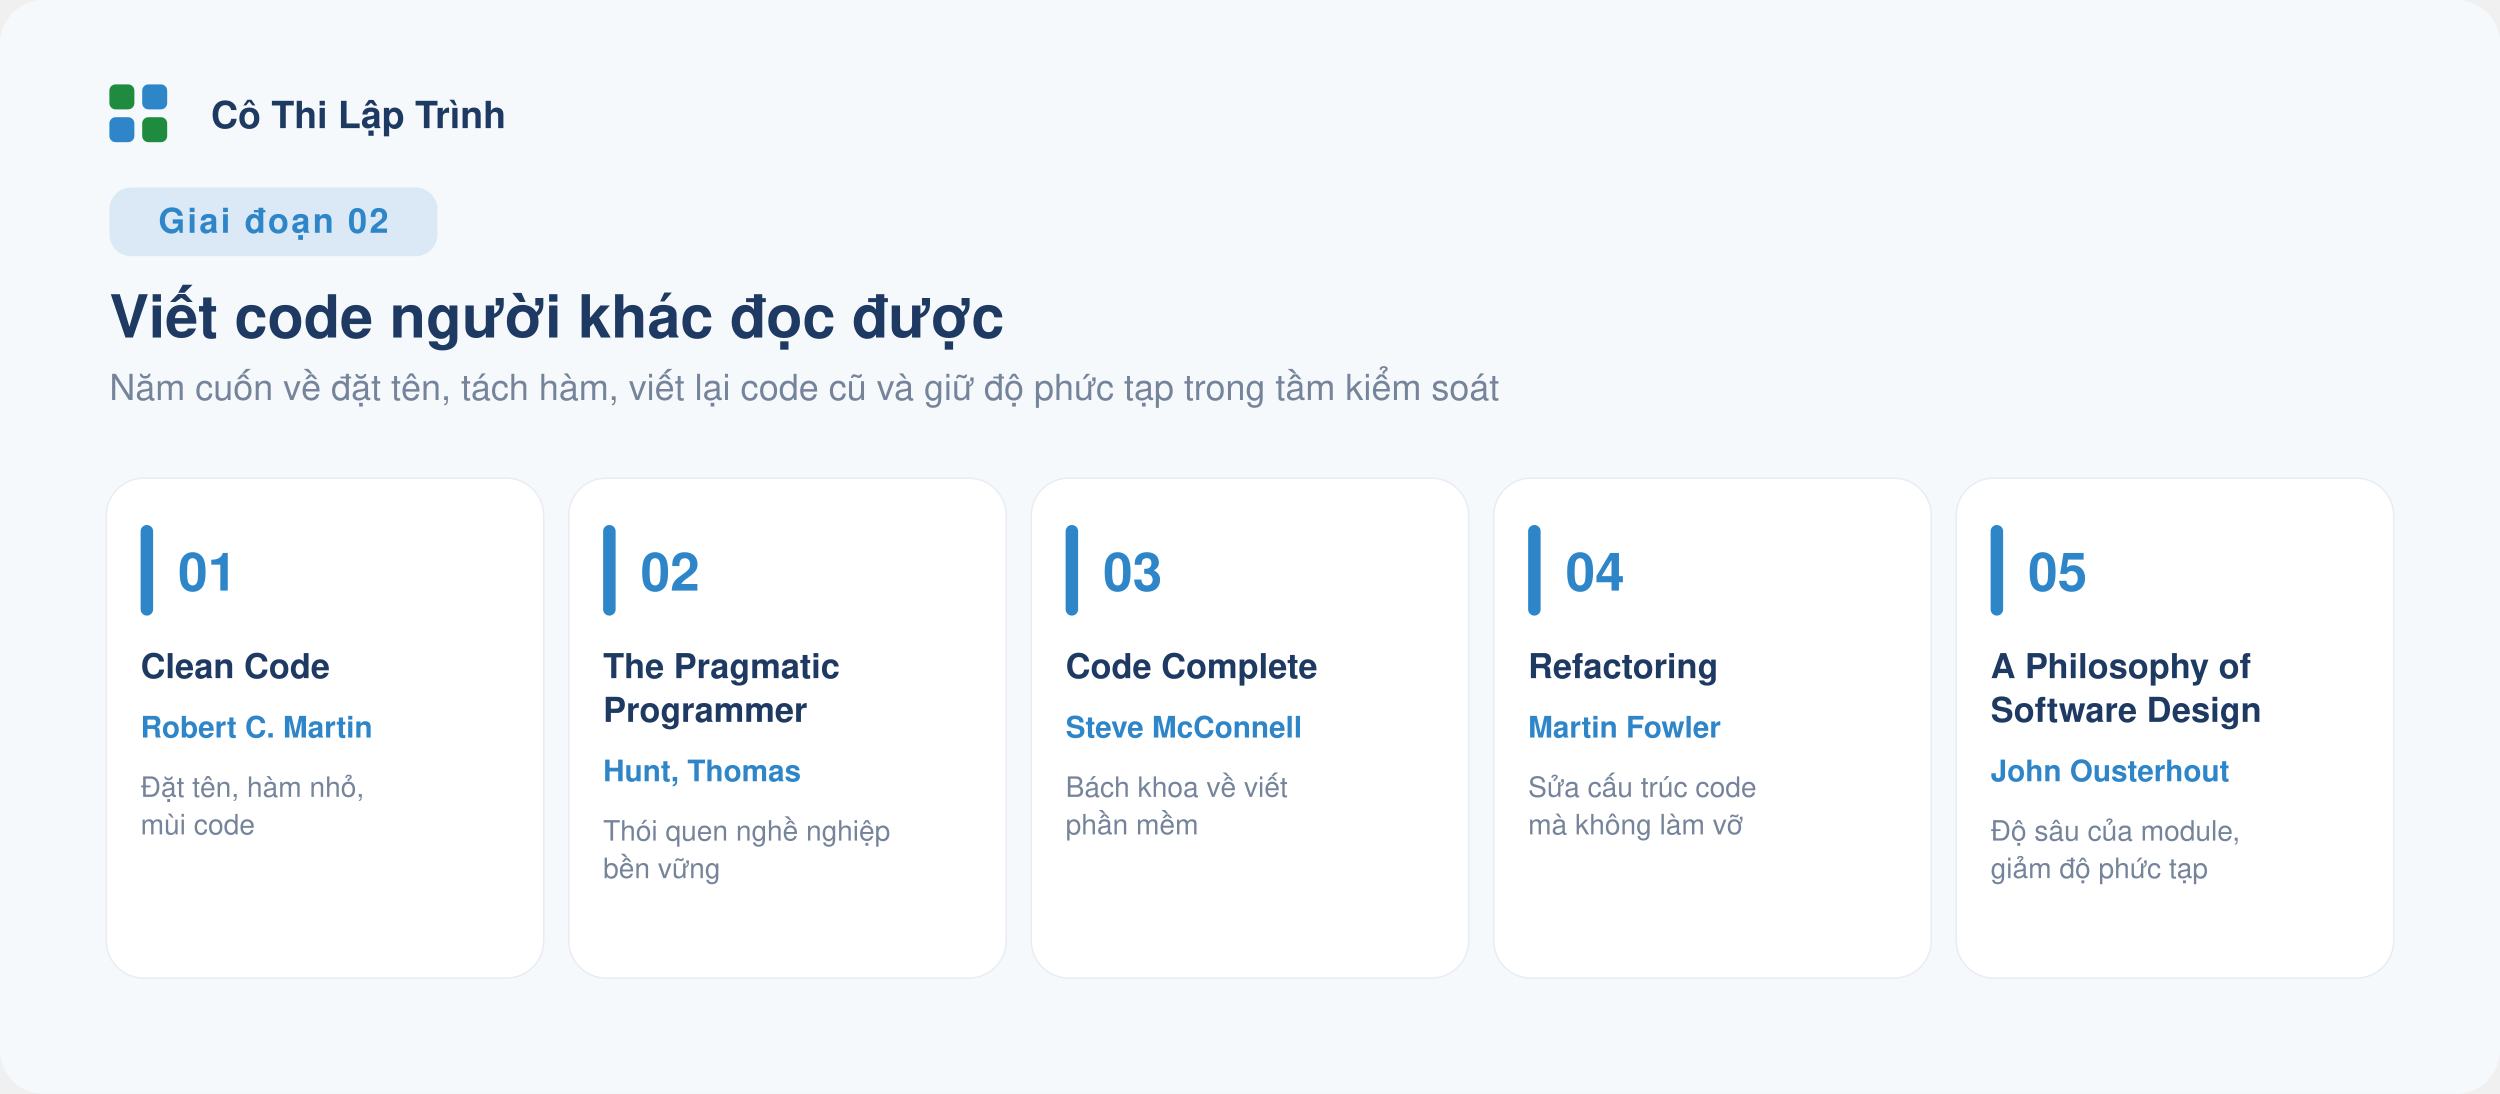
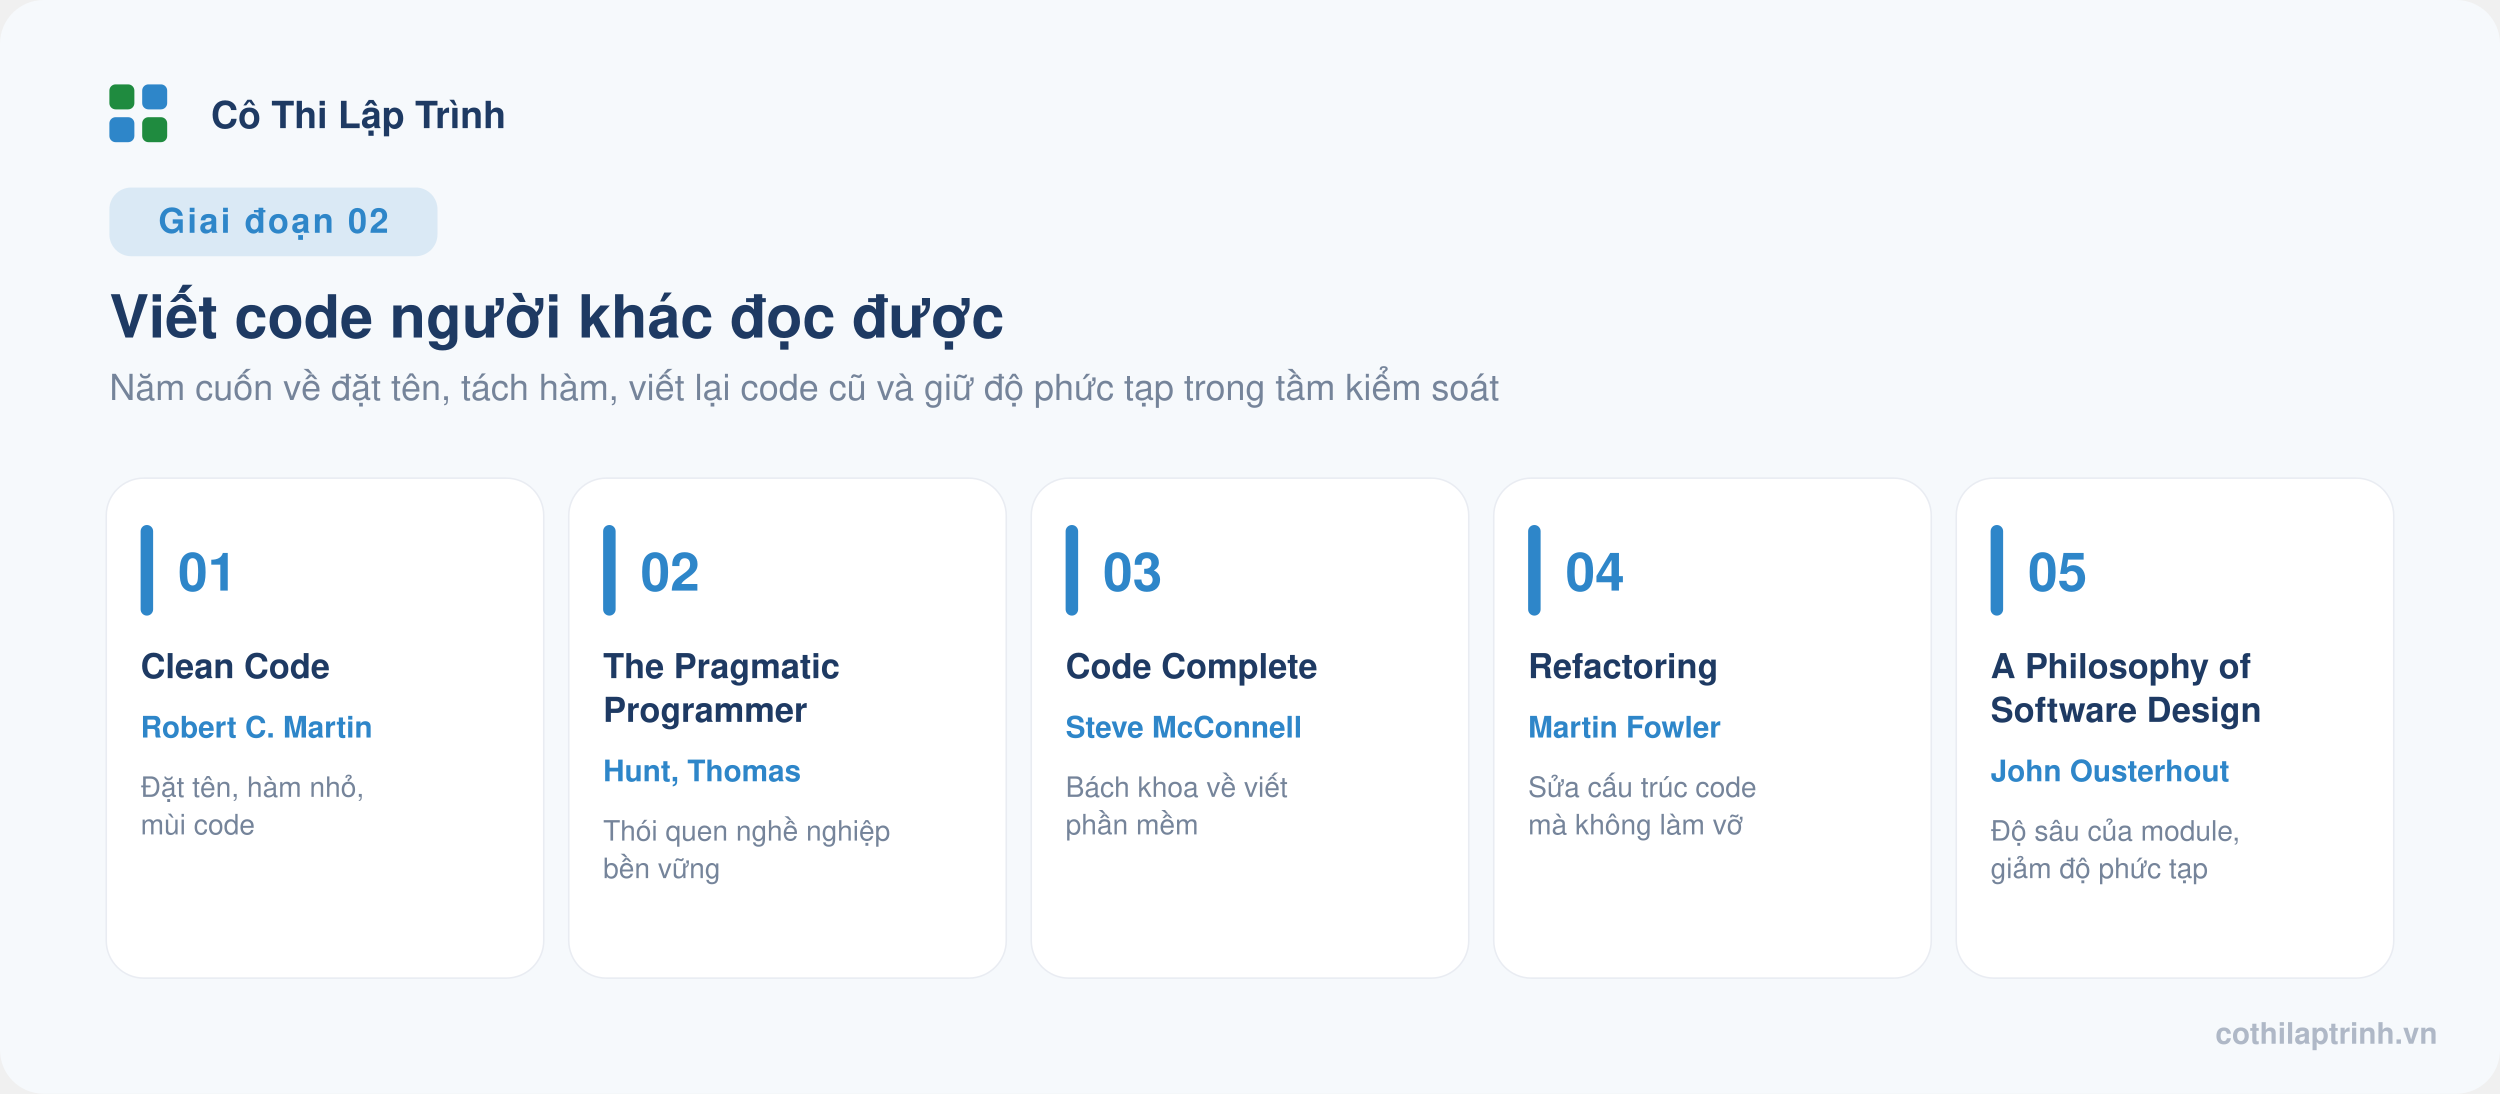
<svg xmlns="http://www.w3.org/2000/svg" viewBox="0 0 1600 700" width="1600" height="700" font-family="Helvetica Neue, Helvetica, Arial, sans-serif">
  <rect x="0" y="0" width="1600" height="700" rx="28" fill="#f6f9fc" />
  <rect x="70" y="54" width="16" height="16" rx="4" fill="#1f8b3f" />
  <rect x="91" y="54" width="16" height="16" rx="4" fill="#2e86c9" />
  <rect x="70" y="75" width="16" height="16" rx="4" fill="#2e86c9" />
  <rect x="91" y="75" width="16" height="16" rx="4" fill="#1f8b3f" />
  <text x="135" y="82" font-size="24" fill="#1E3A63" font-weight="700" text-anchor="start">Cô Thi Lập Trình</text>
  <rect x="70" y="120" width="210" height="44" rx="14" fill="#2e86c9" opacity="0.14" />
  <text x="175" y="149" font-size="22" fill="#2e86c9" font-weight="800" text-anchor="middle" letter-spacing="1.5">Giai đoạn 02</text>
  <text x="70" y="216" font-size="38" fill="#1E3A63" font-weight="800" text-anchor="start">Viết code người khác đọc được</text>
  <text x="70" y="256" font-size="23" fill="#75849a" font-weight="400" text-anchor="start">Năm cuốn về đặt tên, tách hàm, viết lại code cũ và giữ độ phức tạp trong tầm kiểm soát</text>
  <rect x="68" y="306" width="280" height="320" rx="24" fill="#ffffff" stroke="#e9ecf2" />
  <rect x="90" y="336" width="8" height="58" rx="4" fill="#2e86c9" />
  <text x="114" y="378" font-size="34" fill="#2e86c9" font-weight="800" text-anchor="start">01</text>
  <text x="90" y="434" font-size="22" fill="#1E3A63" font-weight="700" text-anchor="start">Clean Code</text>
  <text x="90" y="472" font-size="19" fill="#2e86c9" font-weight="600" text-anchor="start">Robert C. Martin</text>
  <text x="90" y="510" font-size="18" fill="#75849a" font-weight="400" text-anchor="start">Đặt tên, hàm nhỏ,</text>
  <text x="90" y="534" font-size="18" fill="#75849a" font-weight="400" text-anchor="start">mùi code</text>
  <rect x="364" y="306" width="280" height="320" rx="24" fill="#ffffff" stroke="#e9ecf2" />
  <rect x="386" y="336" width="8" height="58" rx="4" fill="#2e86c9" />
  <text x="410" y="378" font-size="34" fill="#2e86c9" font-weight="800" text-anchor="start">02</text>
  <text x="386" y="434" font-size="22" fill="#1E3A63" font-weight="700" text-anchor="start">The Pragmatic</text>
  <text x="386" y="462" font-size="22" fill="#1E3A63" font-weight="700" text-anchor="start">Programmer</text>
  <text x="386" y="500" font-size="19" fill="#2e86c9" font-weight="600" text-anchor="start">Hunt, Thomas</text>
  <text x="386" y="538" font-size="18" fill="#75849a" font-weight="400" text-anchor="start">Thói quen nghề nghiệp</text>
  <text x="386" y="562" font-size="18" fill="#75849a" font-weight="400" text-anchor="start">bền vững</text>
  <rect x="660" y="306" width="280" height="320" rx="24" fill="#ffffff" stroke="#e9ecf2" />
  <rect x="682" y="336" width="8" height="58" rx="4" fill="#2e86c9" />
  <text x="706" y="378" font-size="34" fill="#2e86c9" font-weight="800" text-anchor="start">03</text>
  <text x="682" y="434" font-size="22" fill="#1E3A63" font-weight="700" text-anchor="start">Code Complete</text>
  <text x="682" y="472" font-size="19" fill="#2e86c9" font-weight="600" text-anchor="start">Steve McConnell</text>
  <text x="682" y="510" font-size="18" fill="#75849a" font-weight="400" text-anchor="start">Bách khoa về viết</text>
  <text x="682" y="534" font-size="18" fill="#75849a" font-weight="400" text-anchor="start">phần mềm</text>
  <rect x="956" y="306" width="280" height="320" rx="24" fill="#ffffff" stroke="#e9ecf2" />
  <rect x="978" y="336" width="8" height="58" rx="4" fill="#2e86c9" />
  <text x="1002" y="378" font-size="34" fill="#2e86c9" font-weight="800" text-anchor="start">04</text>
  <text x="978" y="434" font-size="22" fill="#1E3A63" font-weight="700" text-anchor="start">Refactoring</text>
  <text x="978" y="472" font-size="19" fill="#2e86c9" font-weight="600" text-anchor="start">Martin Fowler</text>
  <text x="978" y="510" font-size="18" fill="#75849a" font-weight="400" text-anchor="start">Sửa cấu trúc code</text>
  <text x="978" y="534" font-size="18" fill="#75849a" font-weight="400" text-anchor="start">mà không làm vỡ</text>
  <rect x="1252" y="306" width="280" height="320" rx="24" fill="#ffffff" stroke="#e9ecf2" />
  <rect x="1274" y="336" width="8" height="58" rx="4" fill="#2e86c9" />
  <text x="1298" y="378" font-size="34" fill="#2e86c9" font-weight="800" text-anchor="start">05</text>
  <text x="1274" y="434" font-size="22" fill="#1E3A63" font-weight="700" text-anchor="start">A Philosophy of</text>
  <text x="1274" y="462" font-size="22" fill="#1E3A63" font-weight="700" text-anchor="start">Software Design</text>
  <text x="1274" y="500" font-size="19" fill="#2e86c9" font-weight="600" text-anchor="start">John Ousterhout</text>
  <text x="1274" y="538" font-size="18" fill="#75849a" font-weight="400" text-anchor="start">Độ sâu của module,</text>
  <text x="1274" y="562" font-size="18" fill="#75849a" font-weight="400" text-anchor="start">giảm độ phức tạp</text>
+   <text x="1560" y="668" font-size="19" fill="#75849a" font-weight="700" text-anchor="end" opacity="0.55">cothilaptrinh.vn</text>
</svg>
